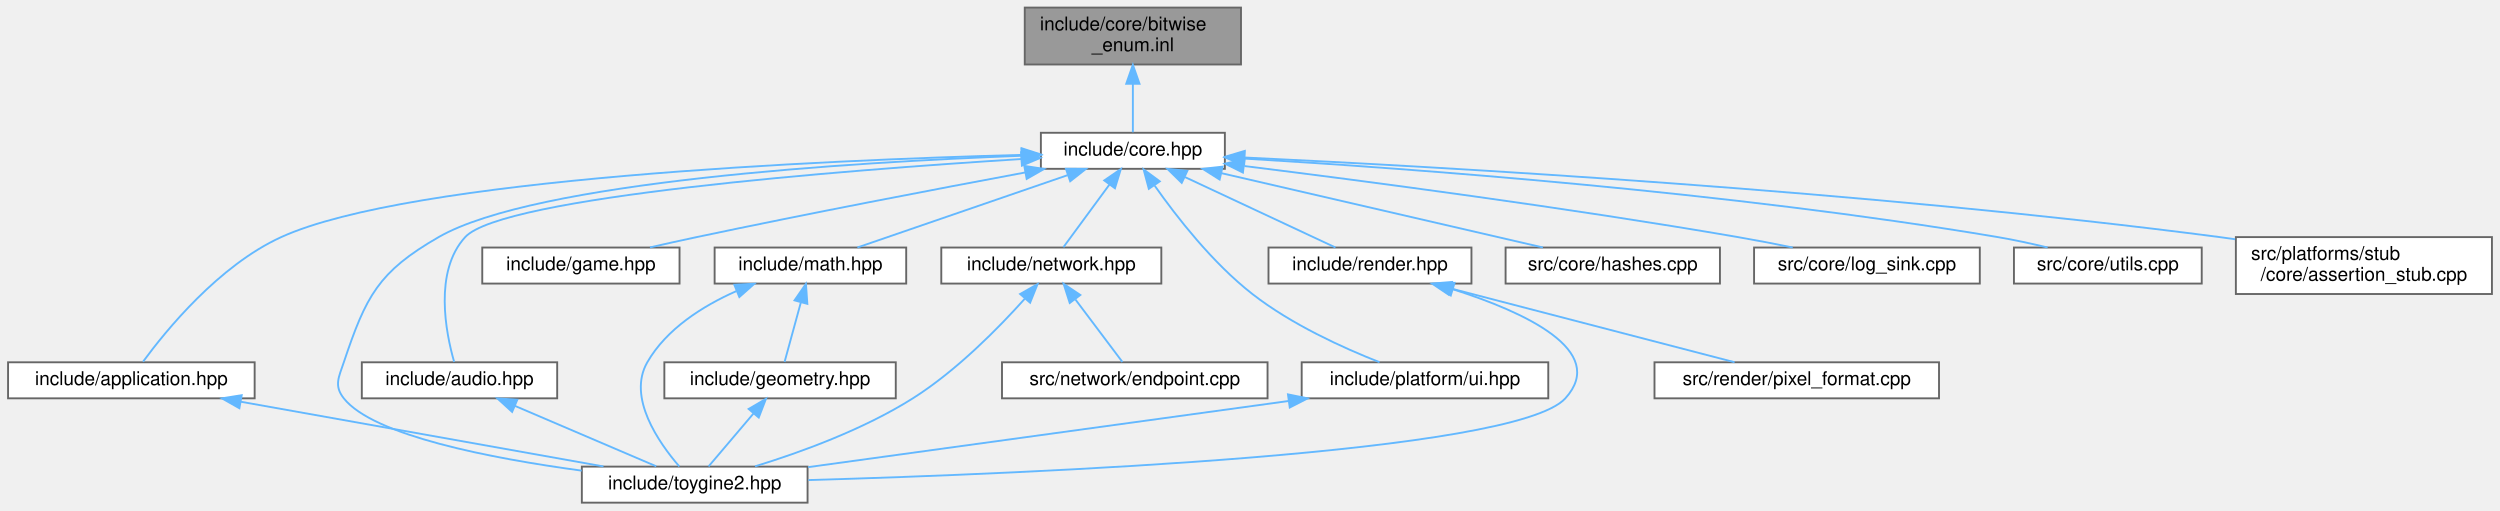
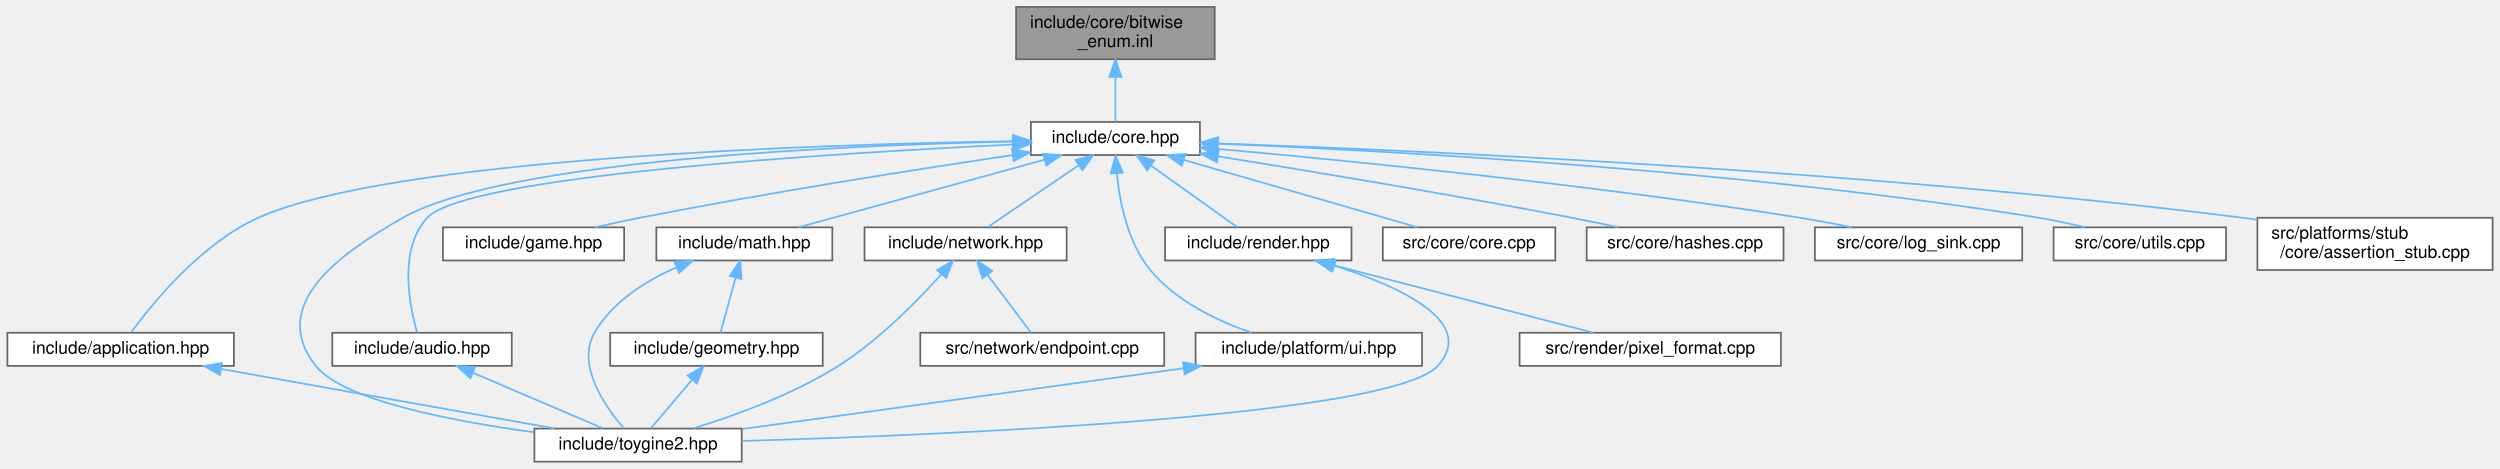
- <svg xmlns="http://www.w3.org/2000/svg" xmlns:xlink="http://www.w3.org/1999/xlink" width="1318pt" height="269pt" viewBox="0.00 0.00 1317.50 269.00">
+ <svg xmlns="http://www.w3.org/2000/svg" xmlns:xlink="http://www.w3.org/1999/xlink" width="1435pt" height="269pt" viewBox="0.00 0.00 1434.50 269.00">
  <g id="graph0" class="graph" transform="scale(1 1) rotate(0) translate(4 265)">
    <g id="Node000001" class="node">
      <g id="a_Node000001">
        <a xlink:title="Inline implementations for toy::EnableBitwiseOperators and scoped-enum bitwise operators.">
-           <polygon fill="#999999" stroke="#666666" points="650,-261 536,-261 536,-231 650,-231 650,-261" />
-           <text text-anchor="start" x="544" y="-249" font-family="Helvetica,sans-Serif" font-size="10.00">include/core/bitwise</text>
-           <text text-anchor="middle" x="593" y="-238" font-family="Helvetica,sans-Serif" font-size="10.00">_enum.inl</text>
+           <polygon fill="#999999" stroke="#666666" points="693,-261 579,-261 579,-231 693,-231 693,-261" />
+           <text text-anchor="start" x="587" y="-249" font-family="Helvetica,sans-Serif" font-size="10.00">include/core/bitwise</text>
+           <text text-anchor="middle" x="636" y="-238" font-family="Helvetica,sans-Serif" font-size="10.00">_enum.inl</text>
        </a>
      </g>
    </g>
    <g id="Node000002" class="node">
      <g id="a_Node000002">
        <a xlink:href="../../da/d47/core_8hpp.html" target="_top" xlink:title="Umbrella header for the engine core module.">
-           <polygon fill="white" stroke="#666666" points="641.5,-195 544.5,-195 544.5,-176 641.5,-176 641.5,-195" />
-           <text text-anchor="middle" x="593" y="-183" font-family="Helvetica,sans-Serif" font-size="10.00">include/core.hpp</text>
+           <polygon fill="white" stroke="#666666" points="684.5,-195 587.5,-195 587.5,-176 684.5,-176 684.5,-195" />
+           <text text-anchor="middle" x="636" y="-183" font-family="Helvetica,sans-Serif" font-size="10.00">include/core.hpp</text>
        </a>
      </g>
    </g>
    <g id="edge1_Node000001_Node000002" class="edge">
      <g id="a_edge1_Node000001_Node000002">
        <a xlink:title=" ">
-           <path fill="none" stroke="#63b8ff" d="M593,-220.75C593,-211.72 593,-202.03 593,-195.27" />
-           <polygon fill="#63b8ff" stroke="#63b8ff" points="589.5,-220.84 593,-230.84 596.5,-220.84 589.5,-220.84" />
+           <path fill="none" stroke="#63b8ff" d="M636,-220.75C636,-211.72 636,-202.03 636,-195.27" />
+           <polygon fill="#63b8ff" stroke="#63b8ff" points="632.5,-220.84 636,-230.84 639.5,-220.84 632.5,-220.84" />
        </a>
      </g>
    </g>
    <g id="Node000003" class="node">
      <g id="a_Node000003">
        <a xlink:href="../../d4/d01/application_8hpp.html" target="_top" xlink:title="Umbrella header for the app module.">
          <polygon fill="white" stroke="#666666" points="130,-74 0,-74 0,-55 130,-55 130,-74" />
          <text text-anchor="middle" x="65" y="-62" font-family="Helvetica,sans-Serif" font-size="10.00">include/application.hpp</text>
        </a>
      </g>
    </g>
    <g id="edge2_Node000002_Node000003" class="edge">
      <g id="a_edge2_Node000002_Node000003">
        <a xlink:title=" ">
-           <path fill="none" stroke="#63b8ff" d="M534.25,-183.35C428.82,-180.53 212.13,-171.03 144,-140 111.06,-125 83.09,-90.59 71.17,-74.33" />
-           <polygon fill="#63b8ff" stroke="#63b8ff" points="534.32,-186.86 544.4,-183.61 534.5,-179.86 534.32,-186.86" />
+           <path fill="none" stroke="#63b8ff" d="M577.08,-183.95C463.76,-182.12 219.93,-174.19 144,-140 111,-125.14 83.06,-90.66 71.16,-74.35" />
+           <polygon fill="#63b8ff" stroke="#63b8ff" points="577.25,-187.45 587.3,-184.1 577.36,-180.45 577.25,-187.45" />
        </a>
      </g>
    </g>
    <g id="Node000004" class="node">
      <g id="a_Node000004">
        <a xlink:href="../../d8/d8c/toygine2_8hpp.html" target="_top" xlink:title="Main umbrella header for the engine.">
          <polygon fill="white" stroke="#666666" points="421.5,-19 302.5,-19 302.5,0 421.5,0 421.5,-19" />
          <text text-anchor="middle" x="362" y="-7" font-family="Helvetica,sans-Serif" font-size="10.00">include/toygine2.hpp</text>
        </a>
      </g>
    </g>
    <g id="edge19_Node000002_Node000004" class="edge">
      <g id="a_edge19_Node000002_Node000004">
        <a xlink:title=" ">
-           <path fill="none" stroke="#63b8ff" d="M534.42,-182.88C444.63,-179.49 278.03,-169.33 227,-140 195.1,-121.66 188.72,-108.88 177,-74 174.31,-66 171.77,-61.63 177,-55 192.49,-35.35 254.44,-23.37 302.43,-16.87" />
-           <polygon fill="#63b8ff" stroke="#63b8ff" points="534.33,-186.38 544.45,-183.24 534.58,-179.38 534.33,-186.38" />
+           <path fill="none" stroke="#63b8ff" d="M577.27,-183.76C478.8,-181.59 285.45,-173.11 227,-140 188.86,-118.4 149.87,-89.43 177,-55 192.49,-35.35 254.44,-23.37 302.43,-16.87" />
+           <polygon fill="#63b8ff" stroke="#63b8ff" points="577.29,-187.26 587.36,-183.96 577.43,-180.26 577.29,-187.26" />
        </a>
      </g>
    </g>
    <g id="Node000005" class="node">
      <g id="a_Node000005">
        <a xlink:href="../../d1/d71/audio_8hpp.html" target="_top" xlink:title="Umbrella header for the audio module.">
          <polygon fill="white" stroke="#666666" points="289.5,-74 186.5,-74 186.5,-55 289.5,-55 289.5,-74" />
          <text text-anchor="middle" x="238" y="-62" font-family="Helvetica,sans-Serif" font-size="10.00">include/audio.hpp</text>
        </a>
      </g>
    </g>
    <g id="edge4_Node000002_Node000005" class="edge">
      <g id="a_edge4_Node000002_Node000005">
        <a xlink:title=" ">
-           <path fill="none" stroke="#63b8ff" d="M534.22,-181.16C439.2,-175.17 260.47,-161.21 241,-140 224.37,-121.88 230.77,-89.62 235.18,-74.19" />
-           <polygon fill="#63b8ff" stroke="#63b8ff" points="534.06,-184.66 544.26,-181.78 534.5,-177.67 534.06,-184.66" />
+           <path fill="none" stroke="#63b8ff" d="M577.1,-182.03C472.57,-177.04 263.46,-164.14 241,-140 224.25,-121.99 230.71,-89.68 235.15,-74.21" />
+           <polygon fill="#63b8ff" stroke="#63b8ff" points="577.03,-185.53 587.18,-182.5 577.36,-178.53 577.03,-185.53" />
        </a>
      </g>
    </g>
    <g id="Node000006" class="node">
      <g id="a_Node000006">
        <a xlink:href="../../d8/d39/game_8hpp.html" target="_top" xlink:title="Umbrella header for the game module.">
          <polygon fill="white" stroke="#666666" points="354,-134.5 250,-134.5 250,-115.5 354,-115.5 354,-134.5" />
          <text text-anchor="middle" x="302" y="-122.5" font-family="Helvetica,sans-Serif" font-size="10.00">include/game.hpp</text>
        </a>
      </g>
    </g>
    <g id="edge6_Node000002_Node000006" class="edge">
      <g id="a_edge6_Node000002_Node000006">
        <a xlink:title=" ">
-           <path fill="none" stroke="#63b8ff" d="M536.3,-174.09C489.68,-165.4 421.94,-152.46 363,-140 355.03,-138.31 346.49,-136.41 338.4,-134.57" />
-           <polygon fill="#63b8ff" stroke="#63b8ff" points="535.74,-177.55 546.21,-175.94 537.02,-170.67 535.74,-177.55" />
+           <path fill="none" stroke="#63b8ff" d="M577.02,-176C521.59,-167.75 436.42,-154.39 363,-140 354.68,-138.37 345.77,-136.43 337.4,-134.53" />
+           <polygon fill="#63b8ff" stroke="#63b8ff" points="576.6,-179.48 587.01,-177.48 577.63,-172.55 576.6,-179.48" />
        </a>
      </g>
    </g>
    <g id="Node000007" class="node">
      <g id="a_Node000007">
        <a xlink:href="../../d4/d78/math_8hpp.html" target="_top" xlink:title="Umbrella header for the math module.">
          <polygon fill="white" stroke="#666666" points="473.5,-134.5 372.5,-134.5 372.5,-115.5 473.5,-115.5 473.5,-134.5" />
          <text text-anchor="middle" x="423" y="-122.5" font-family="Helvetica,sans-Serif" font-size="10.00">include/math.hpp</text>
        </a>
      </g>
    </g>
    <g id="edge7_Node000002_Node000007" class="edge">
      <g id="a_edge7_Node000002_Node000007">
        <a xlink:title=" ">
-           <path fill="none" stroke="#63b8ff" d="M558.63,-172.67C525.75,-161.36 476.97,-144.57 447.75,-134.52" />
-           <polygon fill="#63b8ff" stroke="#63b8ff" points="557.69,-176.05 568.28,-175.99 559.96,-169.43 557.69,-176.05" />
+           <path fill="none" stroke="#63b8ff" d="M595.31,-173.32C554.12,-162.01 491.33,-144.77 454.01,-134.52" />
+           <polygon fill="#63b8ff" stroke="#63b8ff" points="594.46,-176.72 605.03,-175.99 596.31,-169.97 594.46,-176.72" />
        </a>
      </g>
    </g>
    <g id="Node000009" class="node">
      <g id="a_Node000009">
        <a xlink:href="../../d6/d67/network_8hpp.html" target="_top" xlink:title="Umbrella header for the network module.">
          <polygon fill="white" stroke="#666666" points="608,-134.5 492,-134.5 492,-115.5 608,-115.5 608,-134.5" />
          <text text-anchor="middle" x="550" y="-122.5" font-family="Helvetica,sans-Serif" font-size="10.00">include/network.hpp</text>
        </a>
      </g>
    </g>
    <g id="edge11_Node000002_Node000009" class="edge">
      <g id="a_edge11_Node000002_Node000009">
        <a xlink:title=" ">
-           <path fill="none" stroke="#63b8ff" d="M580.6,-167.63C572.68,-156.85 562.73,-143.32 556.37,-134.67" />
-           <polygon fill="#63b8ff" stroke="#63b8ff" points="577.91,-169.88 586.66,-175.87 583.55,-165.74 577.91,-169.88" />
+           <path fill="none" stroke="#63b8ff" d="M614.92,-170.16C598.58,-159.05 576.48,-144.01 562.74,-134.67" />
+           <polygon fill="#63b8ff" stroke="#63b8ff" points="613.07,-173.14 623.31,-175.87 617.01,-167.35 613.07,-173.14" />
        </a>
      </g>
    </g>
    <g id="Node000011" class="node">
      <g id="a_Node000011">
        <a xlink:href="../../de/dd6/ui_8hpp.html" target="_top" xlink:title="Umbrella header for platform UI types.">
          <polygon fill="white" stroke="#666666" points="812,-74 682,-74 682,-55 812,-55 812,-74" />
          <text text-anchor="middle" x="747" y="-62" font-family="Helvetica,sans-Serif" font-size="10.00">include/platform/ui.hpp</text>
        </a>
      </g>
    </g>
    <g id="edge14_Node000002_Node000011" class="edge">
      <g id="a_edge14_Node000002_Node000011">
        <a xlink:title=" ">
-           <path fill="none" stroke="#63b8ff" d="M604.53,-167.07C616.04,-150.71 635,-126.36 656,-110 676.53,-94 703.74,-81.63 723.04,-74.04" />
-           <polygon fill="#63b8ff" stroke="#63b8ff" points="601.41,-165.44 598.66,-175.67 607.19,-169.39 601.41,-165.44" />
+           <path fill="none" stroke="#63b8ff" d="M636.79,-165.62C638.39,-149.26 642.99,-125.79 656,-110 670.76,-92.08 694.49,-80.81 714.02,-74.1" />
+           <polygon fill="#63b8ff" stroke="#63b8ff" points="633.29,-165.42 636.1,-175.64 640.28,-165.9 633.29,-165.42" />
        </a>
      </g>
    </g>
    <g id="Node000012" class="node">
      <g id="a_Node000012">
        <a xlink:href="../../d6/d4b/render_8hpp.html" target="_top" xlink:title="Umbrella header for the render module.">
          <polygon fill="white" stroke="#666666" points="771.5,-134.5 664.5,-134.5 664.5,-115.5 771.5,-115.5 771.5,-134.5" />
          <text text-anchor="middle" x="718" y="-122.5" font-family="Helvetica,sans-Serif" font-size="10.00">include/render.hpp</text>
        </a>
      </g>
    </g>
    <g id="edge16_Node000002_Node000012" class="edge">
      <g id="a_edge16_Node000002_Node000012">
        <a xlink:title=" ">
-           <path fill="none" stroke="#63b8ff" d="M620.49,-171.63C644.6,-160.35 678.96,-144.27 699.8,-134.52" />
-           <polygon fill="#63b8ff" stroke="#63b8ff" points="618.75,-168.58 611.18,-175.99 621.72,-174.92 618.75,-168.58" />
+           <path fill="none" stroke="#63b8ff" d="M656.54,-169.85C672.07,-158.77 692.87,-143.93 705.85,-134.67" />
+           <polygon fill="#63b8ff" stroke="#63b8ff" points="654.21,-167.21 648.1,-175.87 658.27,-172.91 654.21,-167.21" />
        </a>
      </g>
    </g>
    <g id="Node000014" class="node">
      <g id="a_Node000014">
-         <a xlink:href="../../db/d2d/hashes_8cpp.html" target="_top" xlink:title="Table-driven implementations of toy::crc8(), toy::crc16(), and toy::crc32().">
-           <polygon fill="white" stroke="#666666" points="902.5,-134.5 789.5,-134.5 789.5,-115.5 902.5,-115.5 902.5,-134.5" />
-           <text text-anchor="middle" x="846" y="-122.5" font-family="Helvetica,sans-Serif" font-size="10.00">src/core/hashes.cpp</text>
+         <a xlink:href="../../da/de0/core_8cpp.html" target="_top" xlink:title="Implementation of toy::initialize() and toy::deInitialize() lifecycle functions.">
+           <polygon fill="white" stroke="#666666" points="888.5,-134.5 789.5,-134.5 789.5,-115.5 888.5,-115.5 888.5,-134.5" />
+           <text text-anchor="middle" x="839" y="-122.5" font-family="Helvetica,sans-Serif" font-size="10.00">src/core/core.cpp</text>
        </a>
      </g>
    </g>
    <g id="edge20_Node000002_Node000014" class="edge">
      <g id="a_edge20_Node000002_Node000014">
        <a xlink:title=" ">
-           <path fill="none" stroke="#63b8ff" d="M639.79,-173.68C688.68,-162.38 764.37,-144.88 809.17,-134.52" />
-           <polygon fill="#63b8ff" stroke="#63b8ff" points="638.74,-170.33 629.79,-175.99 640.32,-177.15 638.74,-170.33" />
+           <path fill="none" stroke="#63b8ff" d="M675.28,-173.18C714.54,-161.87 774.02,-144.72 809.45,-134.52" />
+           <polygon fill="#63b8ff" stroke="#63b8ff" points="674.16,-169.86 665.52,-175.99 676.1,-176.59 674.16,-169.86" />
        </a>
      </g>
    </g>
    <g id="Node000015" class="node">
      <g id="a_Node000015">
-         <a xlink:href="../../d2/d51/log__sink_8cpp.html" target="_top" xlink:title="Out-of-line definitions for toy::log::ISink.">
-           <polygon fill="white" stroke="#666666" points="1039.5,-134.5 920.5,-134.5 920.5,-115.5 1039.5,-115.5 1039.5,-134.5" />
-           <text text-anchor="middle" x="980" y="-122.5" font-family="Helvetica,sans-Serif" font-size="10.00">src/core/log_sink.cpp</text>
+         <a xlink:href="../../db/d2d/hashes_8cpp.html" target="_top" xlink:title="Table-driven implementations of toy::crc8(), toy::crc16(), and toy::crc32().">
+           <polygon fill="white" stroke="#666666" points="1019.5,-134.5 906.5,-134.5 906.5,-115.5 1019.5,-115.5 1019.5,-134.5" />
+           <text text-anchor="middle" x="963" y="-122.5" font-family="Helvetica,sans-Serif" font-size="10.00">src/core/hashes.cpp</text>
        </a>
      </g>
    </g>
    <g id="edge21_Node000002_Node000015" class="edge">
      <g id="a_edge21_Node000002_Node000015">
        <a xlink:title=" ">
-           <path fill="none" stroke="#63b8ff" d="M651.84,-177.45C715.98,-169.49 821.57,-155.6 912,-140 921.38,-138.38 931.45,-136.43 940.89,-134.5" />
-           <polygon fill="#63b8ff" stroke="#63b8ff" points="651.02,-174.02 641.52,-178.72 651.87,-180.97 651.02,-174.02" />
+           <path fill="none" stroke="#63b8ff" d="M694.82,-175.27C748.01,-166.74 828.41,-153.4 898,-140 906.61,-138.34 915.84,-136.43 924.56,-134.57" />
+           <polygon fill="#63b8ff" stroke="#63b8ff" points="694.21,-171.82 684.89,-176.85 695.31,-178.73 694.21,-171.82" />
        </a>
      </g>
    </g>
    <g id="Node000016" class="node">
      <g id="a_Node000016">
-         <a xlink:href="../../de/d06/utils_8cpp.html" target="_top" xlink:title="Definitions for string, encoding, and number utilities declared in core/utils.hpp.">
-           <polygon fill="white" stroke="#666666" points="1156.5,-134.5 1057.5,-134.5 1057.5,-115.5 1156.5,-115.5 1156.5,-134.5" />
-           <text text-anchor="middle" x="1107" y="-122.5" font-family="Helvetica,sans-Serif" font-size="10.00">src/core/utils.cpp</text>
+         <a xlink:href="../../d2/d51/log__sink_8cpp.html" target="_top" xlink:title="Out-of-line definitions for toy::log::ISink.">
+           <polygon fill="white" stroke="#666666" points="1156.5,-134.5 1037.5,-134.5 1037.5,-115.5 1156.5,-115.5 1156.5,-134.5" />
+           <text text-anchor="middle" x="1097" y="-122.5" font-family="Helvetica,sans-Serif" font-size="10.00">src/core/log_sink.cpp</text>
        </a>
      </g>
    </g>
    <g id="edge22_Node000002_Node000016" class="edge">
      <g id="a_edge22_Node000002_Node000016">
        <a xlink:title=" ">
-           <path fill="none" stroke="#63b8ff" d="M651.77,-181.39C738.96,-176.19 907.49,-163.86 1049,-140 1057.58,-138.55 1066.77,-136.55 1075.26,-134.51" />
-           <polygon fill="#63b8ff" stroke="#63b8ff" points="651.33,-177.91 641.55,-181.99 651.74,-184.9 651.33,-177.91" />
+           <path fill="none" stroke="#63b8ff" d="M694.58,-179.53C771.57,-172.62 910.89,-158.81 1029,-140 1038.64,-138.46 1048.99,-136.5 1058.63,-134.53" />
+           <polygon fill="#63b8ff" stroke="#63b8ff" points="694.24,-176.05 684.59,-180.42 694.86,-183.02 694.24,-176.05" />
        </a>
      </g>
    </g>
    <g id="Node000017" class="node">
      <g id="a_Node000017">
-         <a xlink:href="../../d7/d90/assertion__stub_8cpp.html" target="_top" xlink:title="Stub definitions for the assertion callback API declared in core/assertion.hpp.">
-           <polygon fill="white" stroke="#666666" points="1309.5,-140 1174.5,-140 1174.5,-110 1309.5,-110 1309.5,-140" />
-           <text text-anchor="start" x="1182.5" y="-128" font-family="Helvetica,sans-Serif" font-size="10.00">src/platforms/stub</text>
-           <text text-anchor="middle" x="1242" y="-117" font-family="Helvetica,sans-Serif" font-size="10.00">/core/assertion_stub.cpp</text>
+         <a xlink:href="../../de/d06/utils_8cpp.html" target="_top" xlink:title="Definitions for string, encoding, and number utilities declared in core/utils.hpp.">
+           <polygon fill="white" stroke="#666666" points="1273.5,-134.5 1174.5,-134.5 1174.5,-115.5 1273.5,-115.5 1273.5,-134.5" />
+           <text text-anchor="middle" x="1224" y="-122.5" font-family="Helvetica,sans-Serif" font-size="10.00">src/core/utils.cpp</text>
        </a>
      </g>
    </g>
    <g id="edge23_Node000002_Node000017" class="edge">
      <g id="a_edge23_Node000002_Node000017">
        <a xlink:title=" ">
-           <path fill="none" stroke="#63b8ff" d="M651.85,-181.97C755.9,-177.03 979.05,-164.41 1166,-140 1168.66,-139.65 1171.37,-139.27 1174.1,-138.87" />
-           <polygon fill="#63b8ff" stroke="#63b8ff" points="651.68,-178.47 641.85,-182.43 652.01,-185.46 651.68,-178.47" />
+           <path fill="none" stroke="#63b8ff" d="M694.54,-182.51C792.62,-178.53 996.09,-167.47 1166,-140 1174.69,-138.59 1184.01,-136.58 1192.57,-134.51" />
+           <polygon fill="#63b8ff" stroke="#63b8ff" points="694.39,-179.02 684.53,-182.91 694.66,-186.01 694.39,-179.02" />
+         </a>
+       </g>
+     </g>
+     <g id="Node000018" class="node">
+       <g id="a_Node000018">
+         <a xlink:href="../../d7/d90/assertion__stub_8cpp.html" target="_top" xlink:title="Stub definitions for the assertion callback API declared in core/assertion.hpp.">
+           <polygon fill="white" stroke="#666666" points="1426.5,-140 1291.5,-140 1291.5,-110 1426.5,-110 1426.5,-140" />
+           <text text-anchor="start" x="1299.5" y="-128" font-family="Helvetica,sans-Serif" font-size="10.00">src/platforms/stub</text>
+           <text text-anchor="middle" x="1359" y="-117" font-family="Helvetica,sans-Serif" font-size="10.00">/core/assertion_stub.cpp</text>
+         </a>
+       </g>
+     </g>
+     <g id="edge24_Node000002_Node000018" class="edge">
+       <g id="a_edge24_Node000002_Node000018">
+         <a xlink:title=" ">
+           <path fill="none" stroke="#63b8ff" d="M695.14,-182.68C809.21,-178.67 1067.43,-167.18 1283,-140 1285.66,-139.66 1288.37,-139.3 1291.11,-138.9" />
+           <polygon fill="#63b8ff" stroke="#63b8ff" points="694.75,-179.19 684.88,-183.03 695,-186.19 694.75,-179.19" />
        </a>
      </g>
    </g>
    <g id="edge3_Node000003_Node000004" class="edge">
      <g id="a_edge3_Node000003_Node000004">
        <a xlink:title=" ">
          <path fill="none" stroke="#63b8ff" d="M122.78,-53.19C178.46,-43.25 261.74,-28.39 313.91,-19.08" />
          <polygon fill="#63b8ff" stroke="#63b8ff" points="121.95,-49.78 112.72,-54.98 123.18,-56.67 121.95,-49.78" />
        </a>
      </g>
    </g>
    <g id="edge5_Node000005_Node000004" class="edge">
      <g id="a_edge5_Node000005_Node000004">
        <a xlink:title=" ">
          <path fill="none" stroke="#63b8ff" d="M267.18,-51.03C290.11,-41.23 321.45,-27.83 341.71,-19.17" />
          <polygon fill="#63b8ff" stroke="#63b8ff" points="265.74,-47.84 257.92,-54.98 268.49,-54.27 265.74,-47.84" />
        </a>
      </g>
    </g>
    <g id="edge10_Node000007_Node000004" class="edge">
      <g id="a_edge10_Node000007_Node000004">
        <a xlink:title=" ">
          <path fill="none" stroke="#63b8ff" d="M383.89,-111.5C366.27,-103.69 347.17,-91.68 337,-74 326.36,-55.51 343.04,-31.63 353.89,-19.08" />
          <polygon fill="#63b8ff" stroke="#63b8ff" points="382.88,-114.87 393.46,-115.41 385.53,-108.39 382.88,-114.87" />
        </a>
      </g>
    </g>
    <g id="Node000008" class="node">
      <g id="a_Node000008">
        <a xlink:href="../../db/dbb/geometry_8hpp.html" target="_top" xlink:title="Umbrella header for the geometry module.">
          <polygon fill="white" stroke="#666666" points="468,-74 346,-74 346,-55 468,-55 468,-74" />
          <text text-anchor="middle" x="407" y="-62" font-family="Helvetica,sans-Serif" font-size="10.00">include/geometry.hpp</text>
        </a>
      </g>
    </g>
    <g id="edge8_Node000007_Node000008" class="edge">
      <g id="a_edge8_Node000007_Node000008">
        <a xlink:title=" ">
          <path fill="none" stroke="#63b8ff" d="M417.94,-105.49C415.07,-95.01 411.62,-82.39 409.37,-74.17" />
          <polygon fill="#63b8ff" stroke="#63b8ff" points="414.62,-106.65 420.64,-115.37 421.38,-104.8 414.62,-106.65" />
        </a>
      </g>
    </g>
    <g id="edge9_Node000008_Node000004" class="edge">
      <g id="a_edge9_Node000008_Node000004">
        <a xlink:title=" ">
          <path fill="none" stroke="#63b8ff" d="M392.95,-46.96C385.11,-37.72 375.67,-26.6 369.29,-19.09" />
          <polygon fill="#63b8ff" stroke="#63b8ff" points="390.43,-49.39 399.57,-54.75 395.76,-44.86 390.43,-49.39" />
        </a>
      </g>
    </g>
    <g id="edge12_Node000009_Node000004" class="edge">
      <g id="a_edge12_Node000009_Node000004">
        <a xlink:title=" ">
          <path fill="none" stroke="#63b8ff" d="M536.06,-107.56C522.34,-92.24 500.14,-69.61 477,-55 450.93,-38.54 417.81,-26.52 393.81,-19.15" />
          <polygon fill="#63b8ff" stroke="#63b8ff" points="533.55,-110 542.76,-115.23 538.82,-105.4 533.55,-110" />
        </a>
      </g>
    </g>
    <g id="Node000010" class="node">
      <g id="a_Node000010">
        <a xlink:href="../../d3/d80/endpoint_8cpp.html" target="_top" xlink:title="Definitions for the toy::network::Endpoint destructor declared in network/endpoint....">
          <polygon fill="white" stroke="#666666" points="664,-74 524,-74 524,-55 664,-55 664,-74" />
          <text text-anchor="middle" x="594" y="-62" font-family="Helvetica,sans-Serif" font-size="10.00">src/network/endpoint.cpp</text>
        </a>
      </g>
    </g>
    <g id="edge13_Node000009_Node000010" class="edge">
      <g id="a_edge13_Node000009_Node000010">
        <a xlink:title=" ">
          <path fill="none" stroke="#63b8ff" d="M562.69,-107.13C570.8,-96.35 580.97,-82.82 587.48,-74.17" />
          <polygon fill="#63b8ff" stroke="#63b8ff" points="559.71,-105.27 556.49,-115.37 565.3,-109.48 559.71,-105.27" />
        </a>
      </g>
    </g>
    <g id="edge15_Node000011_Node000004" class="edge">
      <g id="a_edge15_Node000011_Node000004">
        <a xlink:title=" ">
          <path fill="none" stroke="#63b8ff" d="M675.1,-53.6C602.04,-43.54 490.17,-28.14 421.8,-18.73" />
          <polygon fill="#63b8ff" stroke="#63b8ff" points="674.76,-57.09 685.14,-54.98 675.71,-50.15 674.76,-57.09" />
        </a>
      </g>
    </g>
    <g id="edge17_Node000012_Node000004" class="edge">
      <g id="a_edge17_Node000012_Node000004">
        <a xlink:title=" ">
          <path fill="none" stroke="#63b8ff" d="M761.85,-112.45C799.33,-100.53 843.84,-80.16 821,-55 794.67,-25.99 540.23,-15.33 421.93,-11.91" />
          <polygon fill="#63b8ff" stroke="#63b8ff" points="760.58,-109.18 752.03,-115.44 762.61,-115.88 760.58,-109.18" />
        </a>
      </g>
    </g>
    <g id="Node000013" class="node">
      <g id="a_Node000013">
        <a xlink:href="../../db/d3d/pixel__format_8cpp.html" target="_top" xlink:title="Definitions for pixelFormatName() and pixelFormatFromName() declared in render/pixel_format....">
          <polygon fill="white" stroke="#666666" points="1018,-74 868,-74 868,-55 1018,-55 1018,-74" />
          <text text-anchor="middle" x="943" y="-62" font-family="Helvetica,sans-Serif" font-size="10.00">src/render/pixel_format.cpp</text>
        </a>
      </g>
    </g>
    <g id="edge18_Node000012_Node000013" class="edge">
      <g id="a_edge18_Node000012_Node000013">
        <a xlink:title=" ">
          <path fill="none" stroke="#63b8ff" d="M760.44,-112.97C803.93,-101.66 870.65,-84.31 910.24,-74.02" />
          <polygon fill="#63b8ff" stroke="#63b8ff" points="759.51,-109.59 750.72,-115.49 761.28,-116.36 759.51,-109.59" />
        </a>
      </g>
    </g>
  </g>
</svg>
